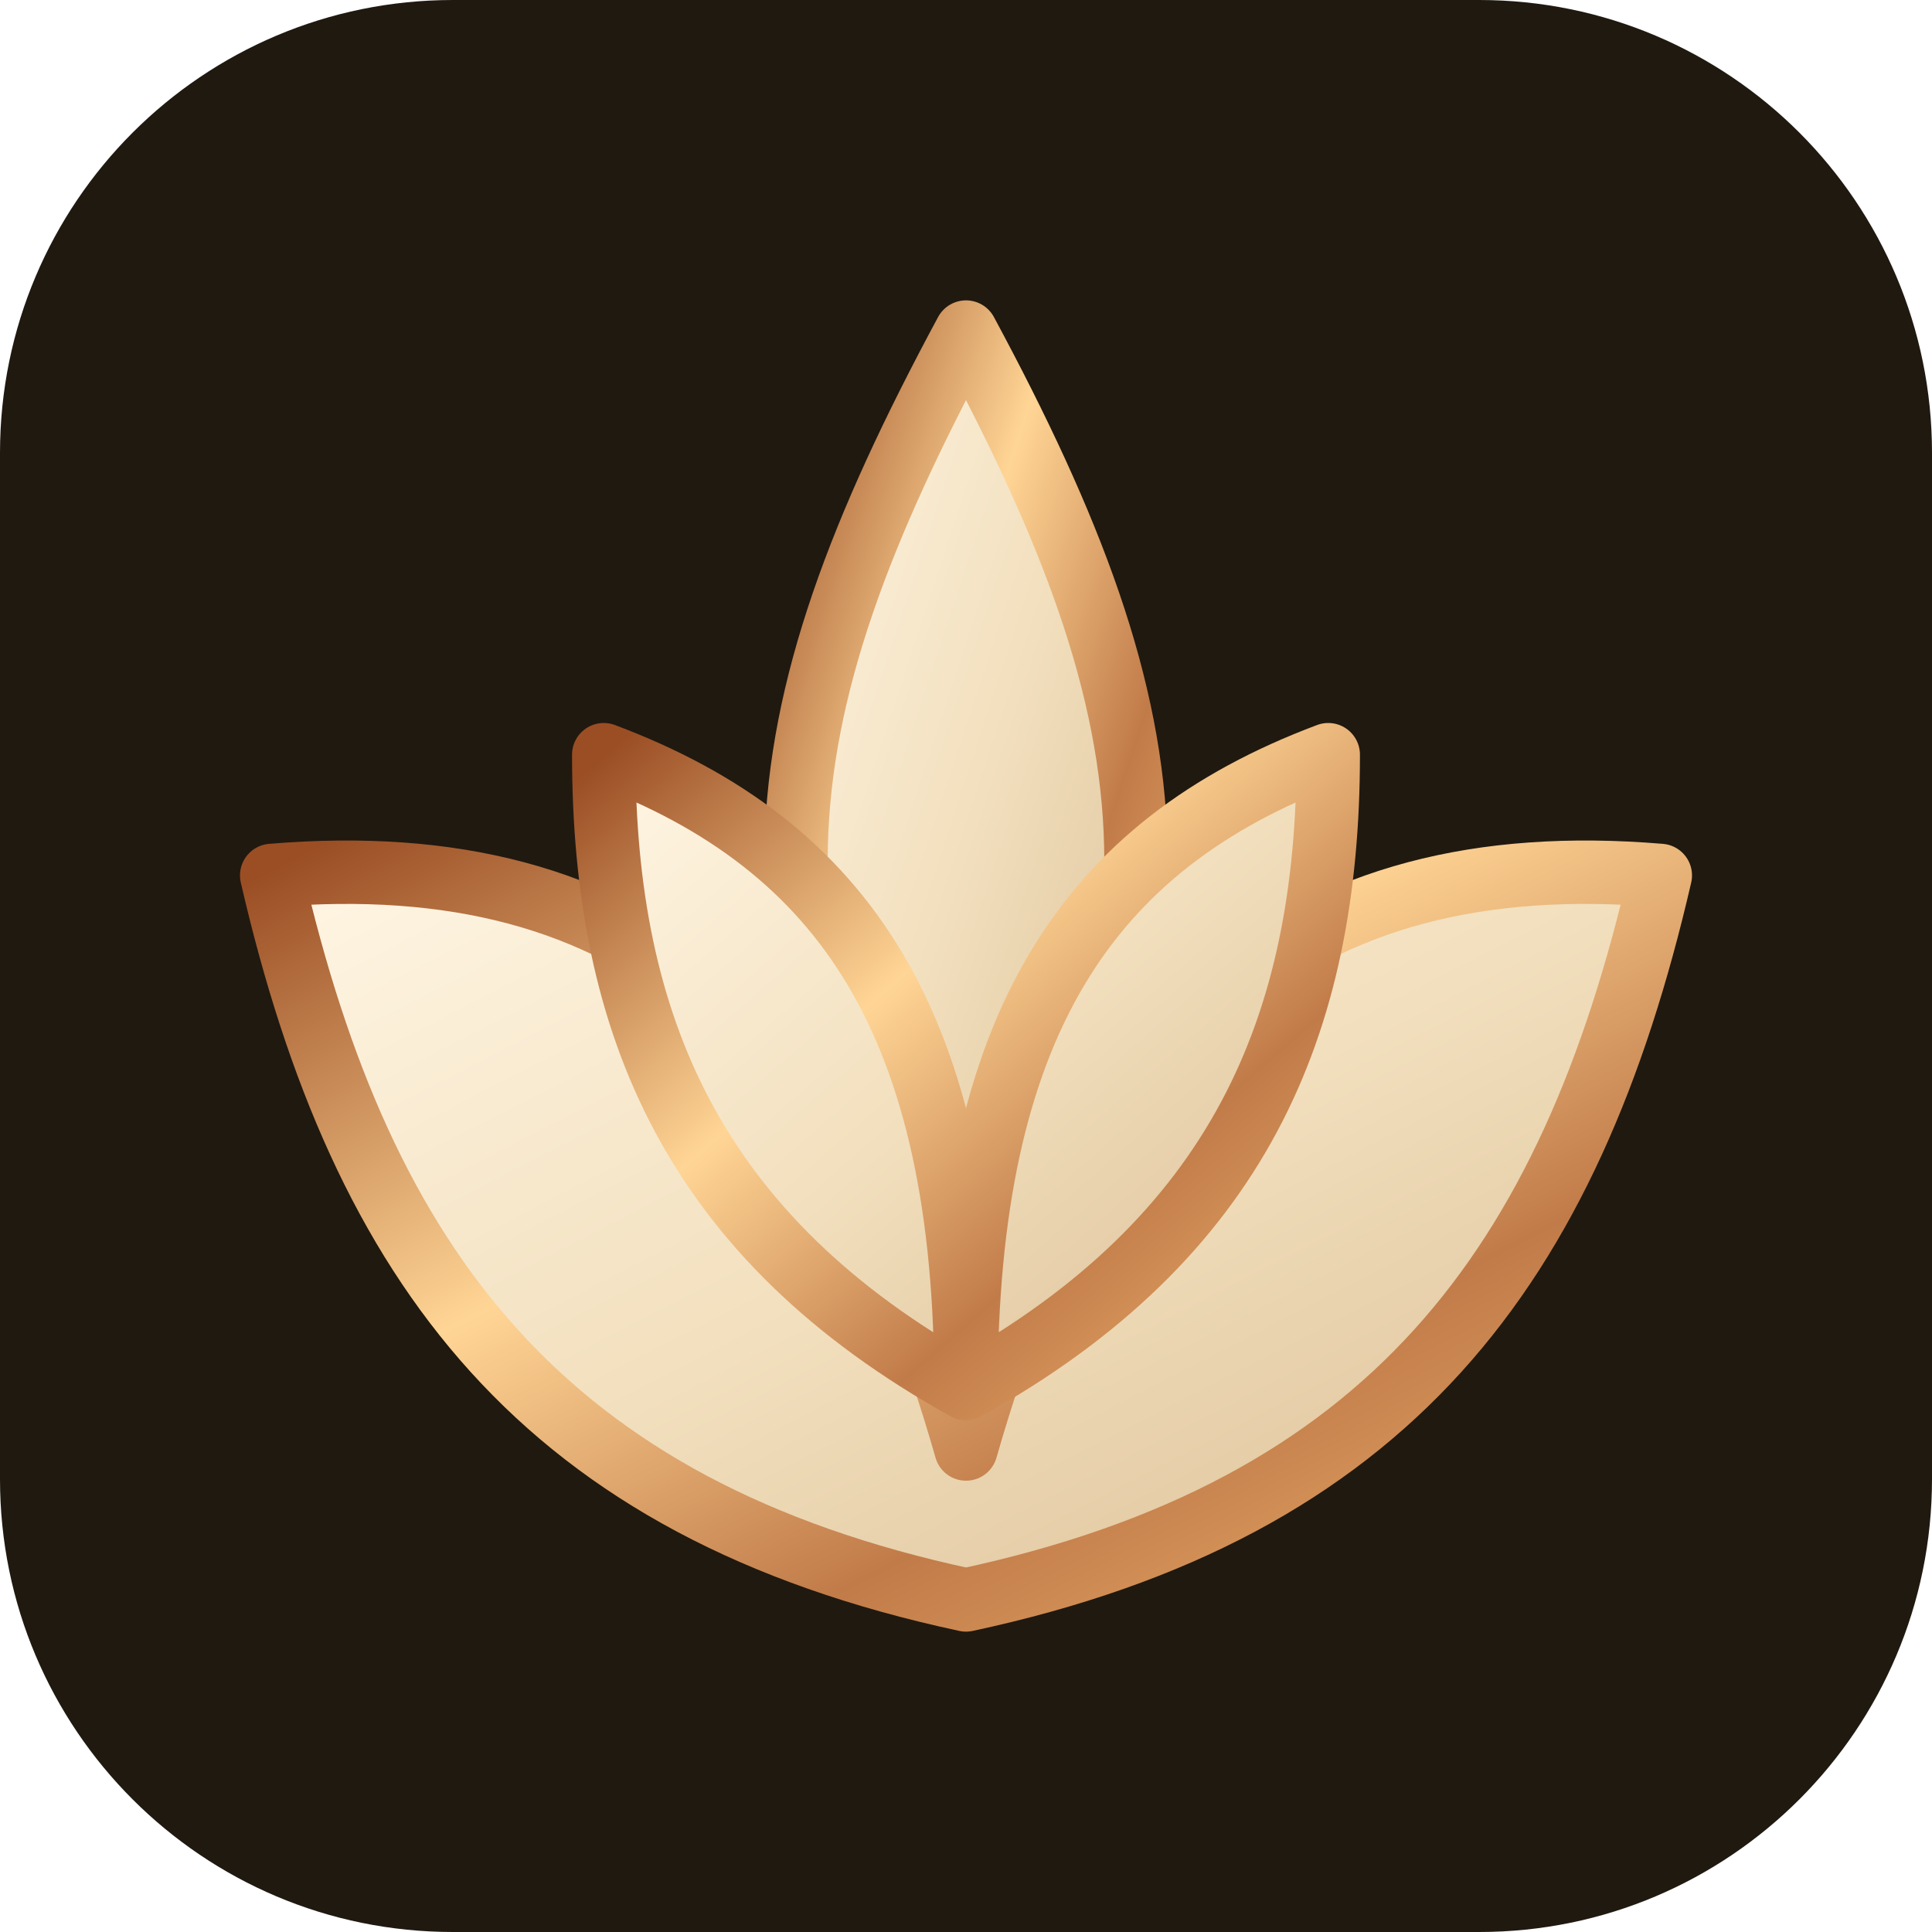
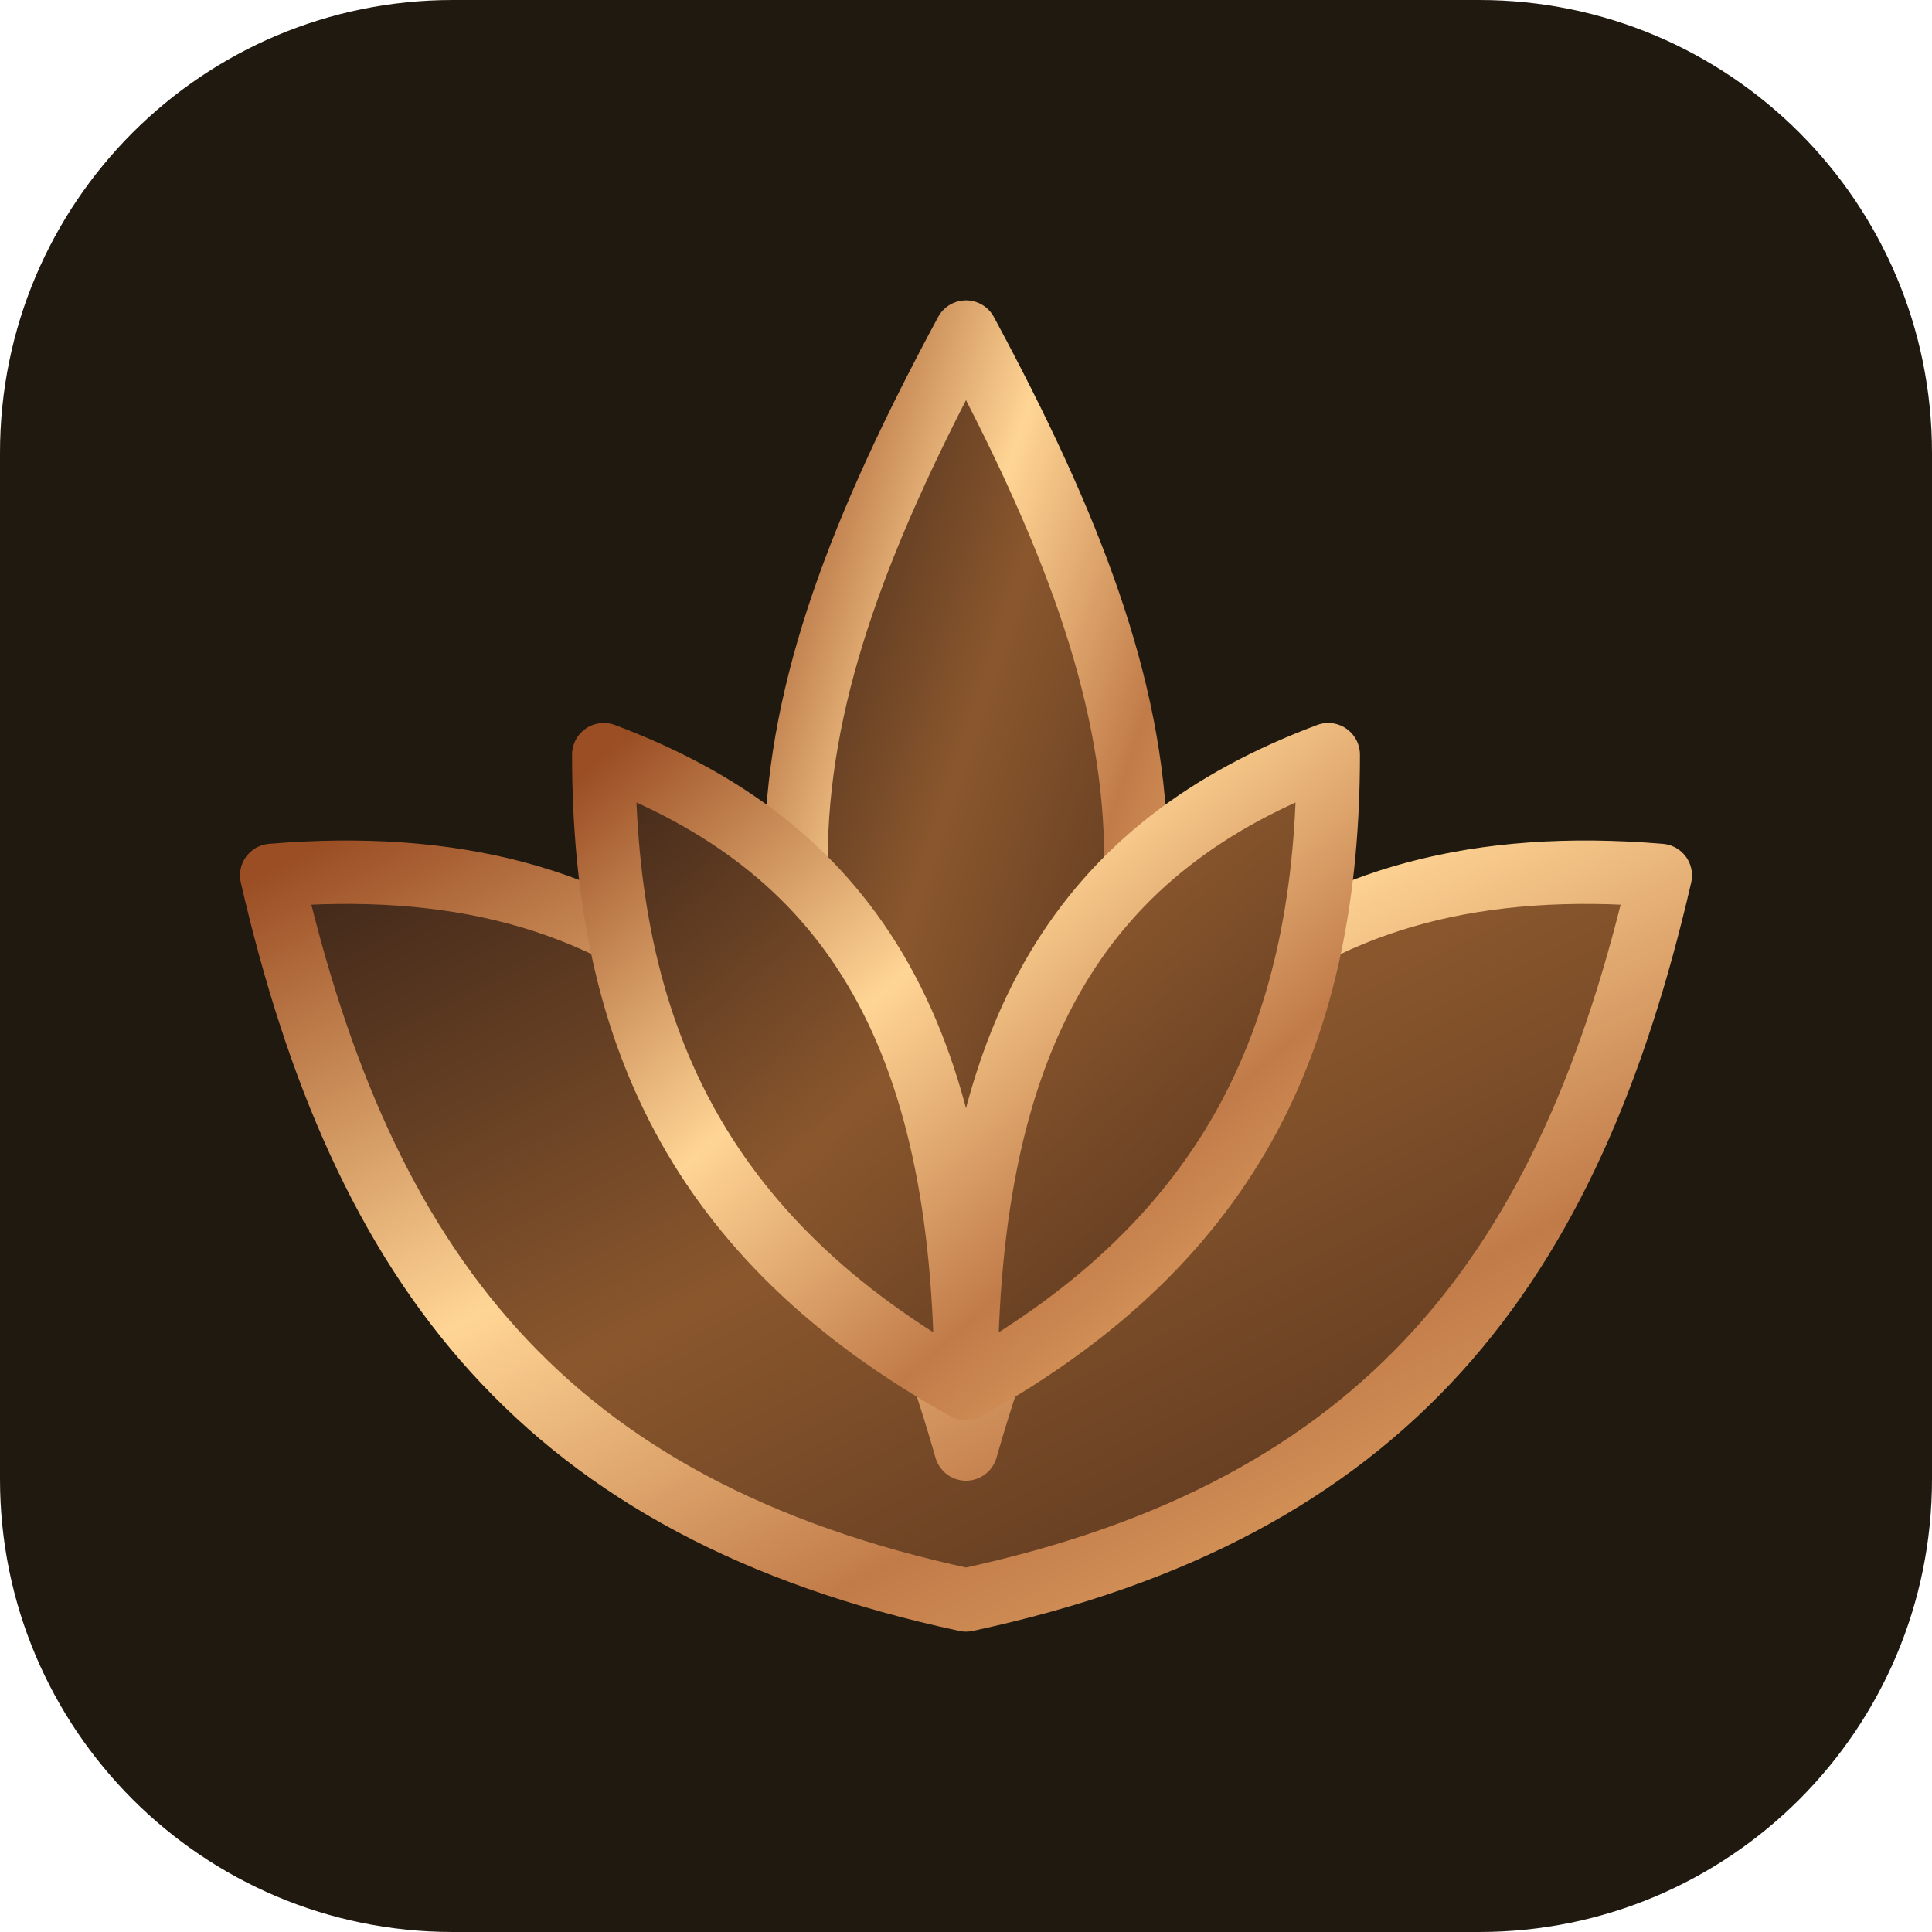
<svg xmlns="http://www.w3.org/2000/svg" viewBox="0 0 64 64" role="img" aria-label="Equilibria Wellness">
  <defs>
    <linearGradient id="wood" x1="0" y1="0" x2="1" y2="1">
-       <stop stop-color="#fff6e4" />
-       <stop offset=".50" stop-color="#f2dfbd" />
-       <stop offset="1" stop-color="#d9bd94" />
+       <stop stop-color="#3e2619" />
+       <stop offset=".45" stop-color="#8a572d" />
+       <stop offset="1" stop-color="#4e2e1b" />
    </linearGradient>
    <linearGradient id="copper" x1="0" y1="0" x2="1" y2="1">
      <stop stop-color="#9b4e24" />
      <stop offset=".38" stop-color="#ffd595" />
      <stop offset=".7" stop-color="#c17b49" />
      <stop offset="1" stop-color="#eeb16b" />
    </linearGradient>
  </defs>
  <rect width="64" height="64" rx="15" fill="#201910" />
  <g fill="url(#wood)" stroke="url(#copper)" stroke-width="2.1" stroke-linejoin="round">
    <path d="M32 53C18 50 12 42 9 29c12-1 19 5 23 19 4-14 11-20 23-19-3 13-9 21-23 24Z" />
    <path d="M32 45c-8-13-7-21 0-34 7 13 8 21 0 34Z" />
    <path d="M32 46c-9-5-12-12-12-21 8 3 12 9 12 21Zm0 0c9-5 12-12 12-21-8 3-12 9-12 21Z" />
  </g>
</svg>
